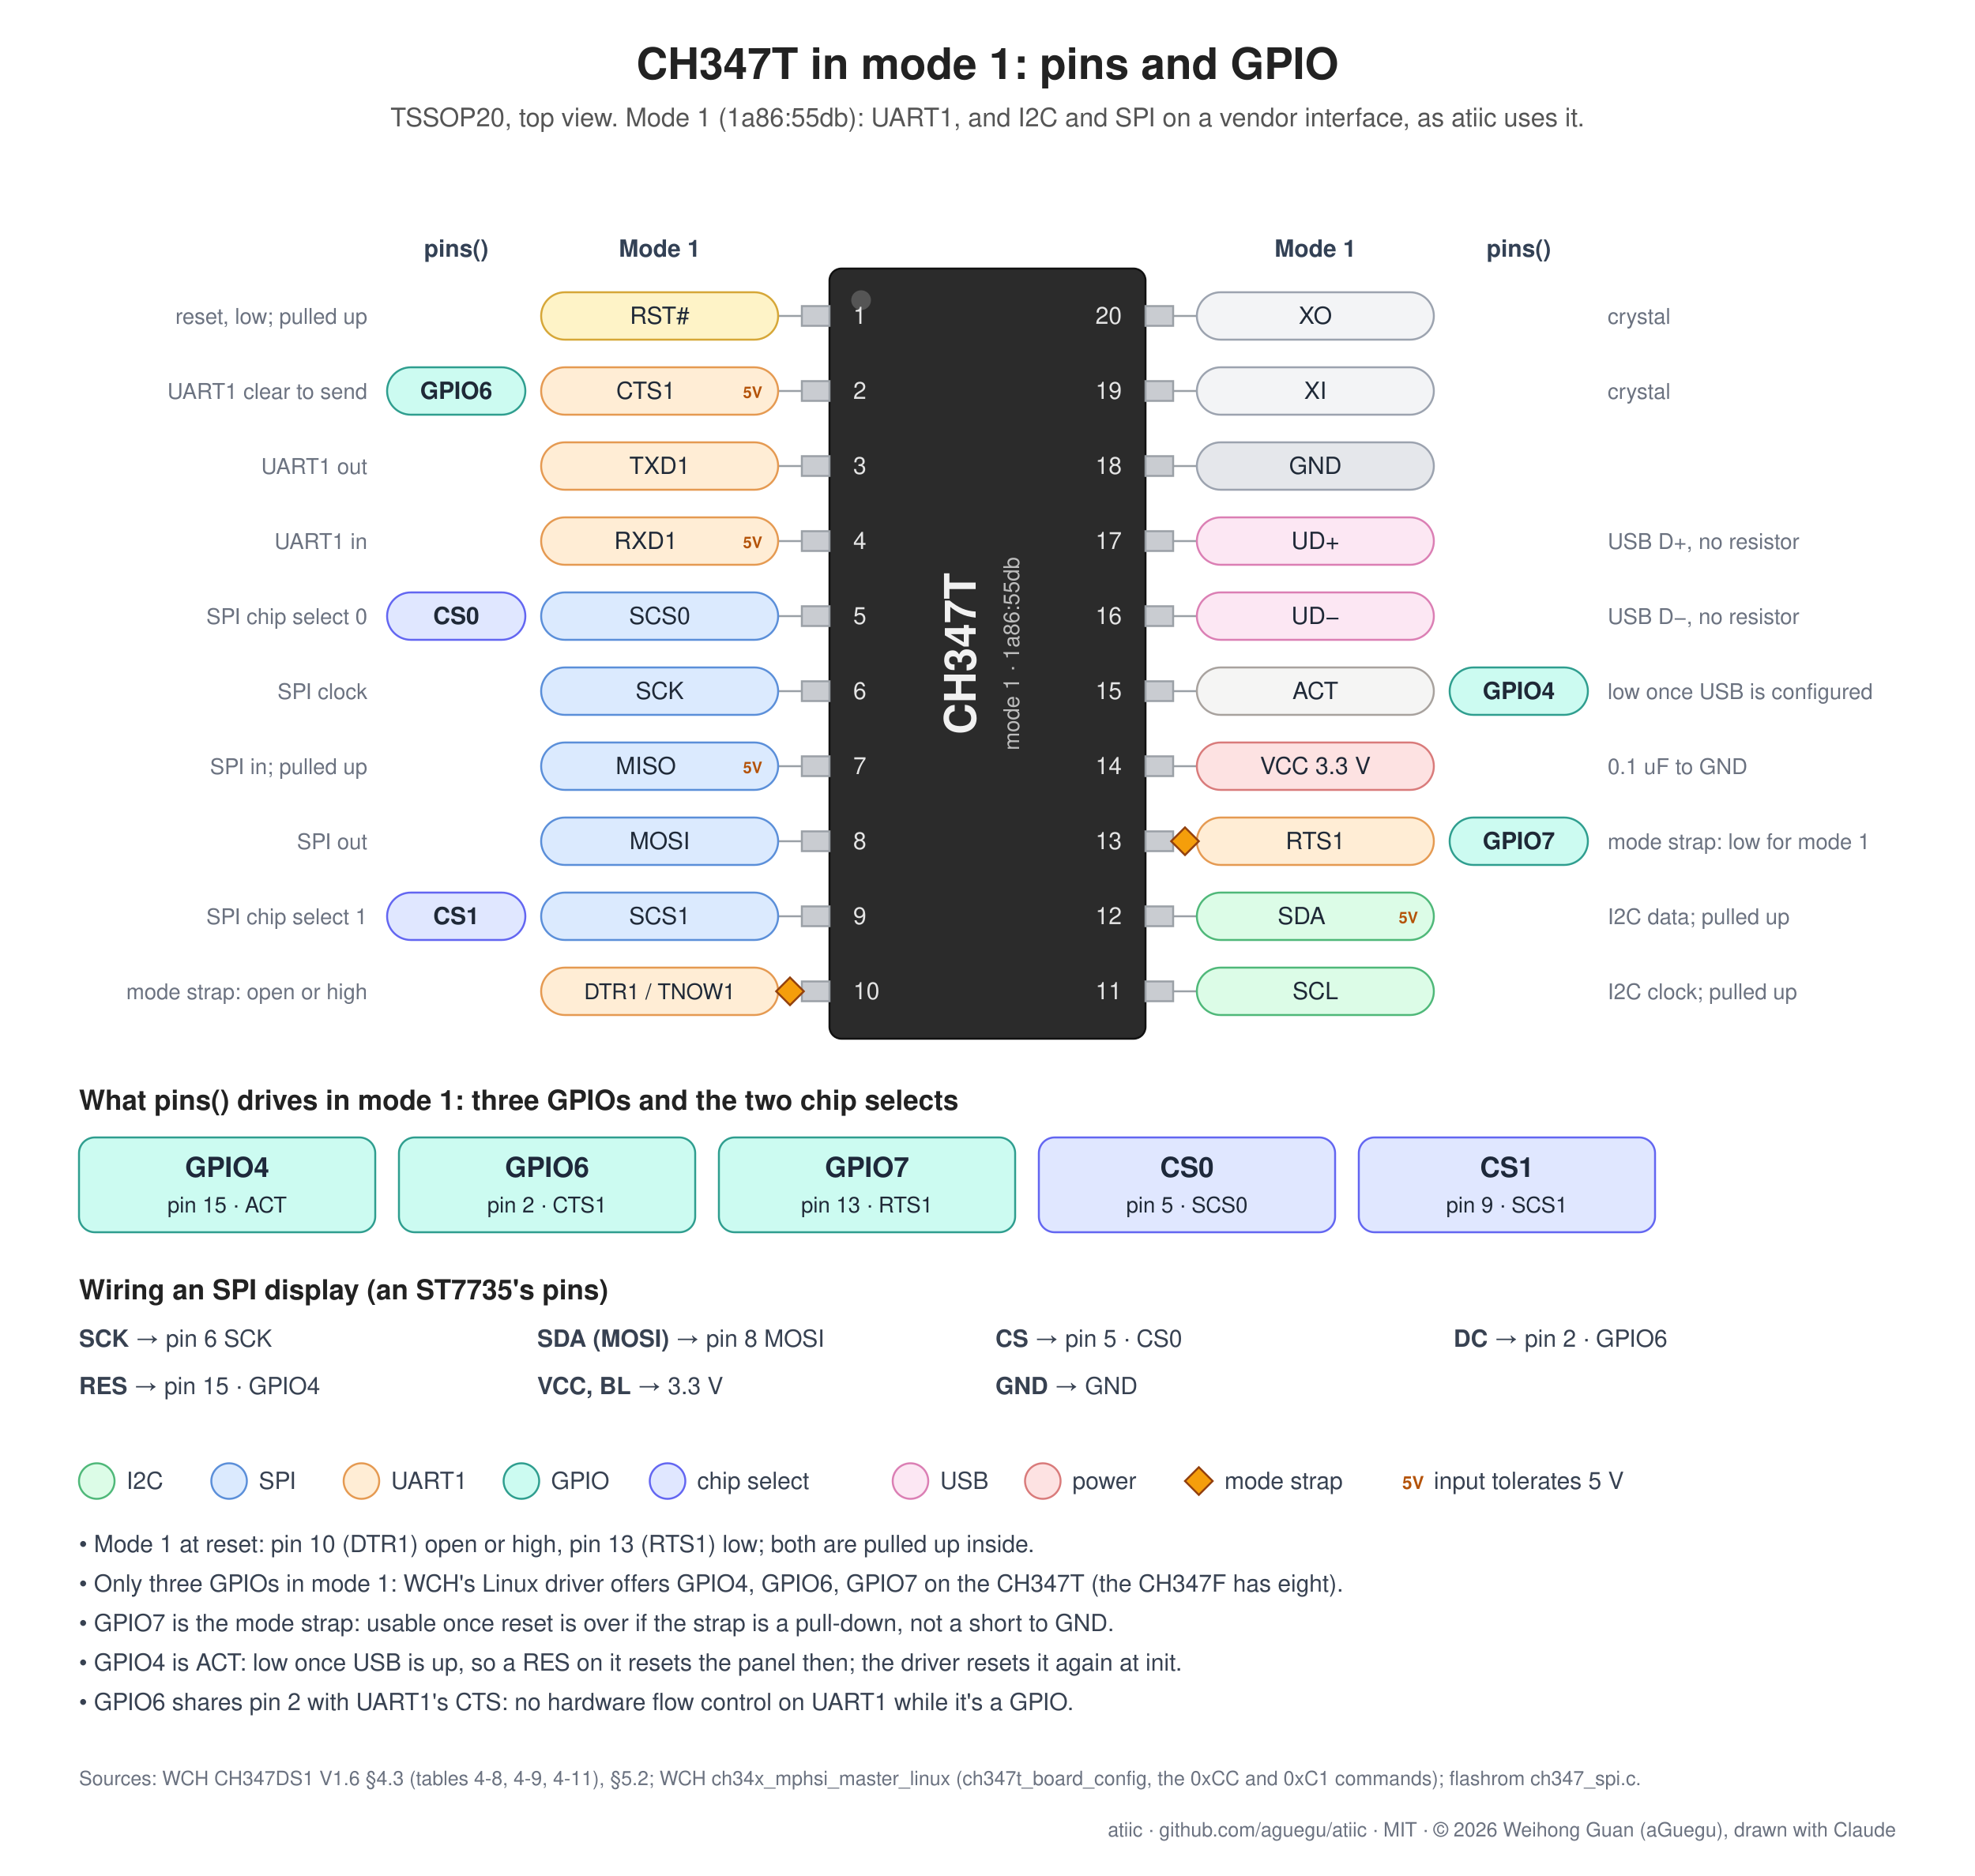
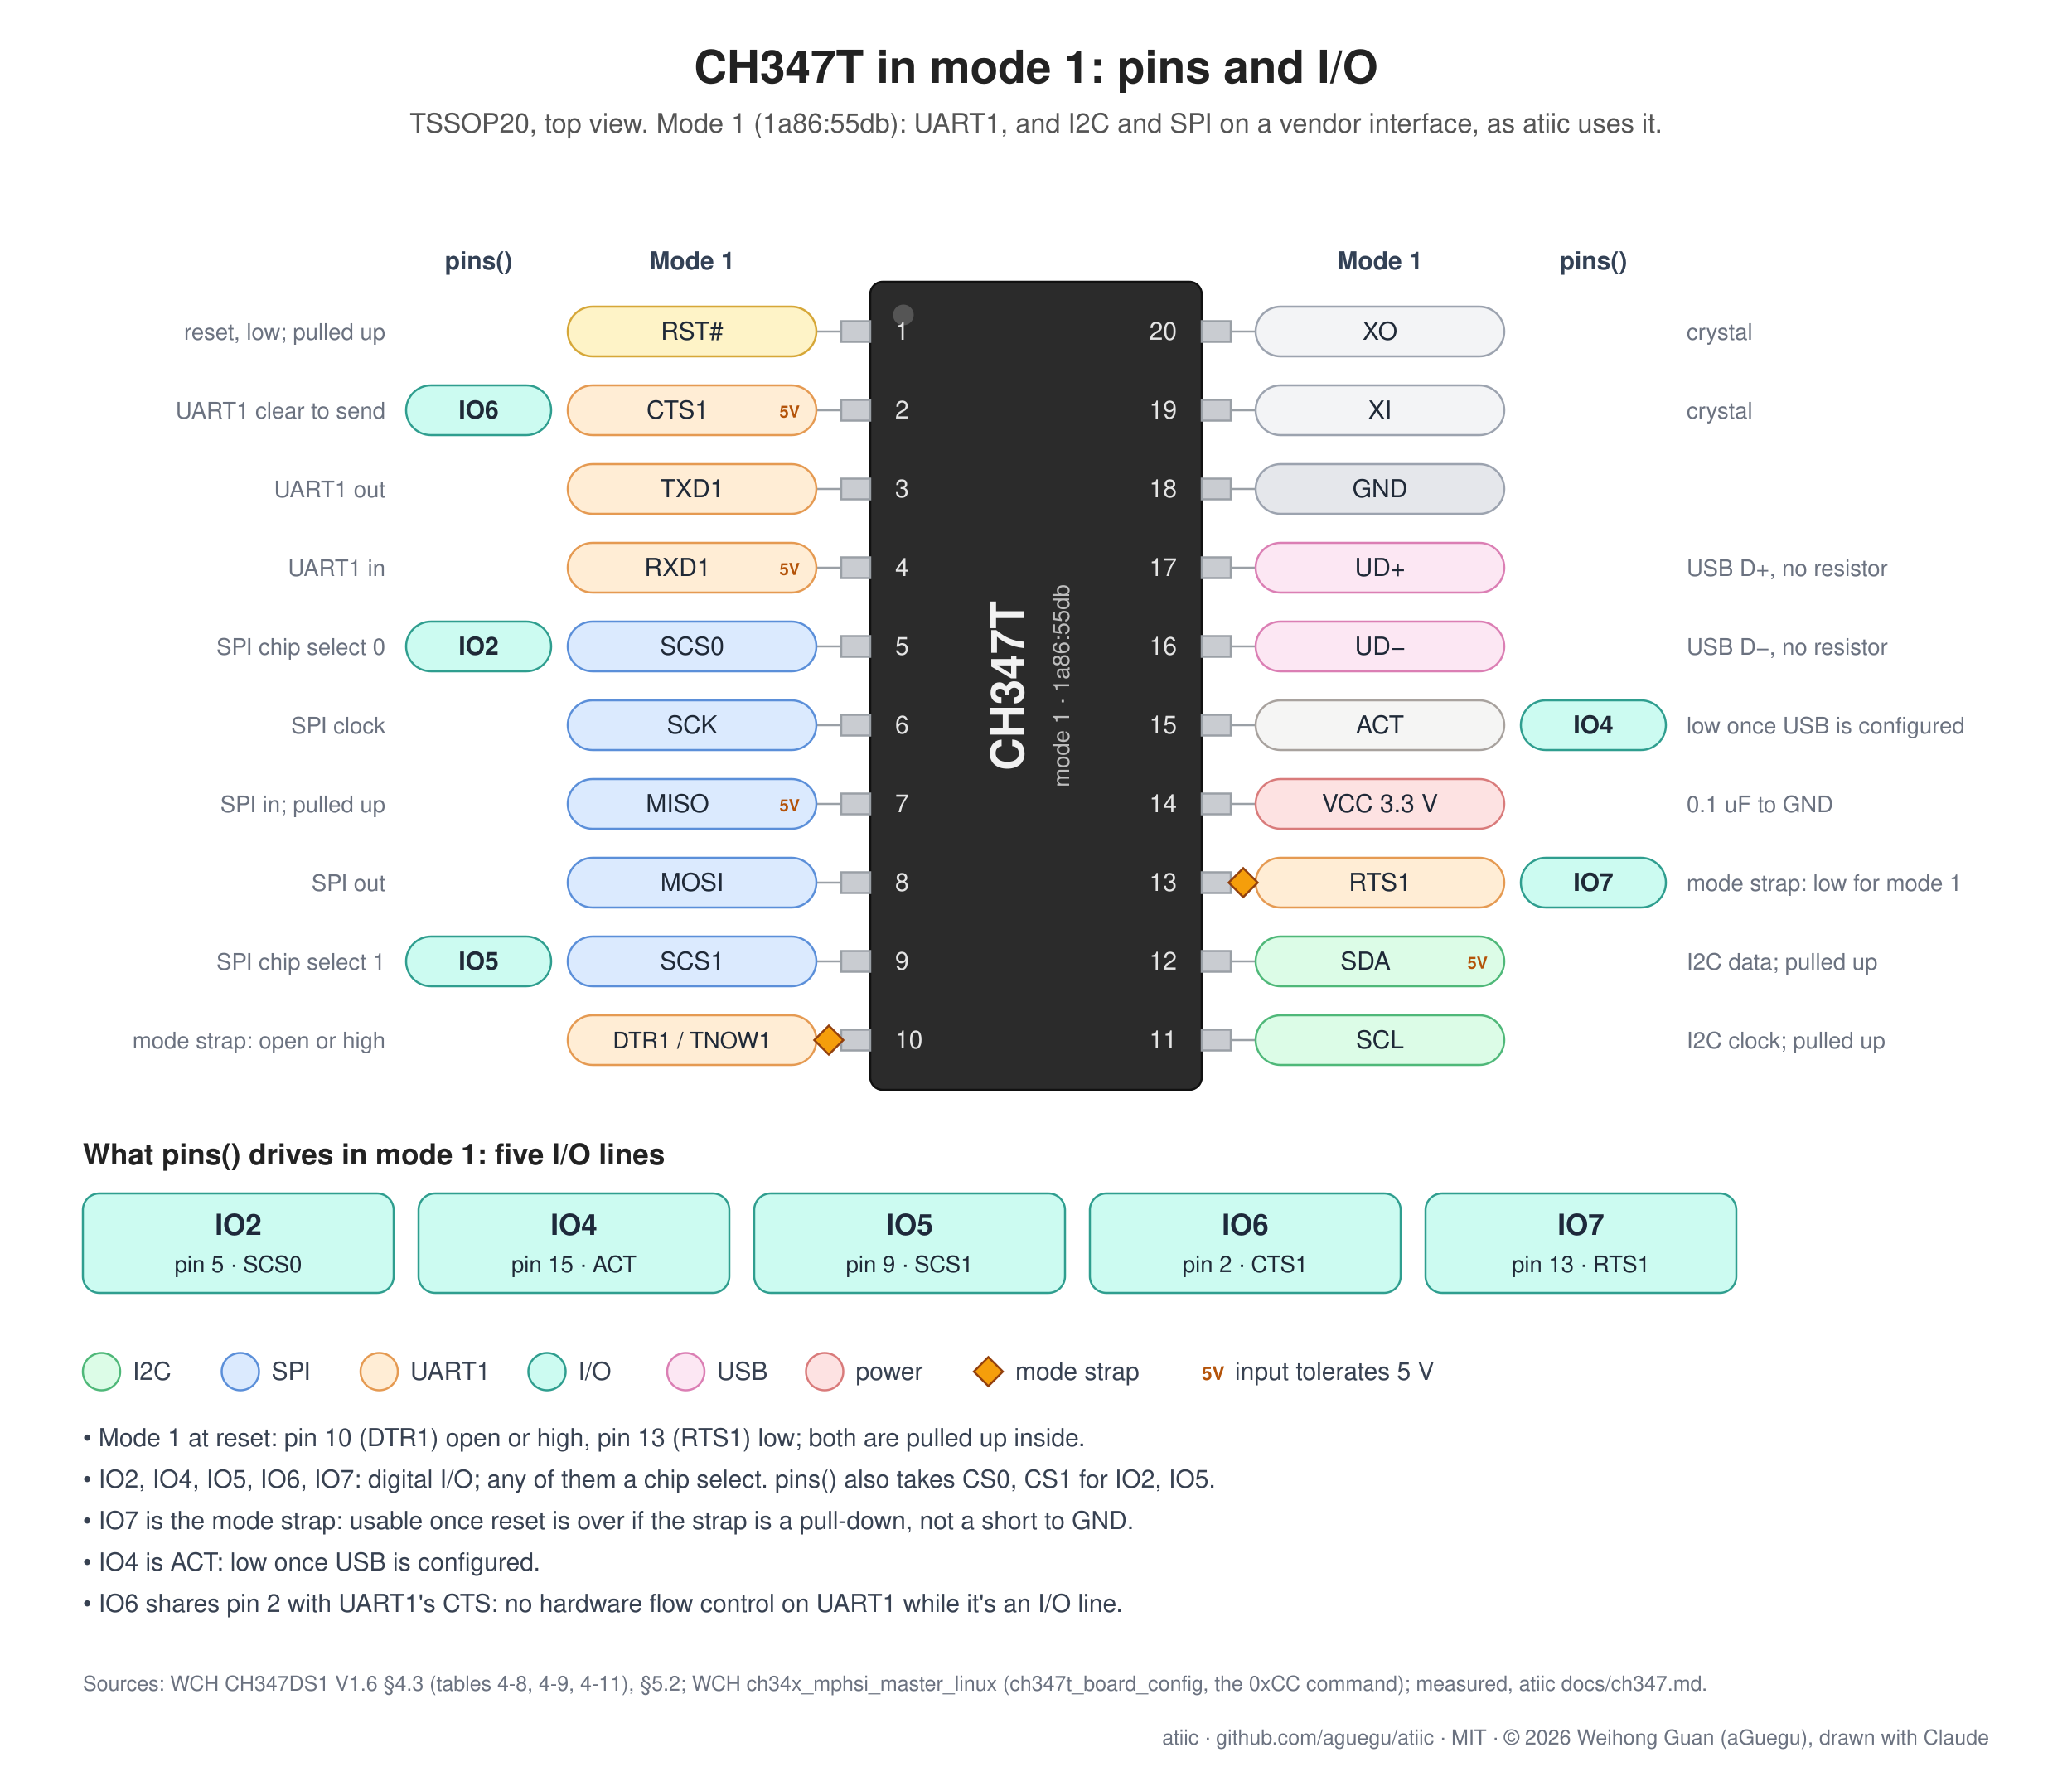
- <svg xmlns="http://www.w3.org/2000/svg" viewBox="0 0 1000 950" width="1000" height="950" font-family="Helvetica, Arial, sans-serif">
-   <rect width="1000" height="950" fill="#ffffff" />
-   <text x="500.0" y="40" text-anchor="middle" font-size="22" font-weight="bold" fill="#222">CH347T in mode 1: pins and GPIO</text>
+ <svg xmlns="http://www.w3.org/2000/svg" viewBox="0 0 1000 862" width="1000" height="862" font-family="Helvetica, Arial, sans-serif">
+   <rect width="1000" height="862" fill="#ffffff" />
+   <text x="500.0" y="40" text-anchor="middle" font-size="22" font-weight="bold" fill="#222">CH347T in mode 1: pins and I/O</text>
  <text x="500.0" y="64" text-anchor="middle" font-size="13" fill="#555">TSSOP20, top view. Mode 1 (1a86:55db): UART1, and I2C and SPI on a vendor interface, as atiic uses it.</text>
  <text x="334.0" y="130" text-anchor="middle" font-size="12" font-weight="bold" fill="#334155">Mode 1</text>
  <text x="231.0" y="130" text-anchor="middle" font-size="12" font-weight="bold" fill="#334155">pins()</text>
  <text x="666.0" y="130" text-anchor="middle" font-size="12" font-weight="bold" fill="#334155">Mode 1</text>
  <text x="769.0" y="130" text-anchor="middle" font-size="12" font-weight="bold" fill="#334155">pins()</text>
  <rect x="420" y="136" width="160" height="390" rx="6" fill="#2b2b2b" stroke="#111" />
  <circle cx="436" cy="152" r="5" fill="#555" />
  <text transform="translate(494.0 331.0) rotate(-90)" text-anchor="middle" font-size="22" font-weight="bold" fill="#f1f1f1">CH347T</text>
  <text transform="translate(516.0 331.0) rotate(-90)" text-anchor="middle" font-size="11" fill="#bdbdbd">mode 1 · 1a86:55db</text>
  <rect x="406" y="155" width="14" height="10" fill="#c9ccd1" stroke="#9aa0a6" />
  <text x="432" y="164" font-size="12" fill="#e5e5e5">1</text>
  <line x1="406" y1="160" x2="394" y2="160" stroke="#9aa0a6" />
  <rect x="274" y="148" width="120" height="24" rx="12" fill="#fef3c7" stroke="#d6a738" />
  <text x="334.0" y="164" text-anchor="middle" font-size="12" fill="#1f2937">RST#</text>
  <text x="186" y="164" text-anchor="end" font-size="11" fill="#6b7280">reset, low; pulled up</text>
  <rect x="406" y="193" width="14" height="10" fill="#c9ccd1" stroke="#9aa0a6" />
  <text x="432" y="202" font-size="12" fill="#e5e5e5">2</text>
  <line x1="406" y1="198" x2="394" y2="198" stroke="#9aa0a6" />
  <rect x="274" y="186" width="120" height="24" rx="12" fill="#ffedd5" stroke="#e59a52" />
  <text x="327.0" y="202" text-anchor="middle" font-size="12" fill="#1f2937">CTS1</text>
  <text x="386" y="201.5" text-anchor="end" font-size="8" font-weight="bold" fill="#b45309">5V</text>
  <rect x="196" y="186" width="70" height="24" rx="12" fill="#ccfbf1" stroke="#2f9e8f" />
-   <text x="231.0" y="202" text-anchor="middle" font-size="12" font-weight="bold" fill="#1f2937">GPIO6</text>
+   <text x="231.0" y="202" text-anchor="middle" font-size="12" font-weight="bold" fill="#1f2937">IO6</text>
  <text x="186" y="202" text-anchor="end" font-size="11" fill="#6b7280">UART1 clear to send</text>
  <rect x="406" y="231" width="14" height="10" fill="#c9ccd1" stroke="#9aa0a6" />
  <text x="432" y="240" font-size="12" fill="#e5e5e5">3</text>
  <line x1="406" y1="236" x2="394" y2="236" stroke="#9aa0a6" />
  <rect x="274" y="224" width="120" height="24" rx="12" fill="#ffedd5" stroke="#e59a52" />
  <text x="334.0" y="240" text-anchor="middle" font-size="12" fill="#1f2937">TXD1</text>
  <text x="186" y="240" text-anchor="end" font-size="11" fill="#6b7280">UART1 out</text>
  <rect x="406" y="269" width="14" height="10" fill="#c9ccd1" stroke="#9aa0a6" />
  <text x="432" y="278" font-size="12" fill="#e5e5e5">4</text>
  <line x1="406" y1="274" x2="394" y2="274" stroke="#9aa0a6" />
  <rect x="274" y="262" width="120" height="24" rx="12" fill="#ffedd5" stroke="#e59a52" />
  <text x="327.0" y="278" text-anchor="middle" font-size="12" fill="#1f2937">RXD1</text>
  <text x="386" y="277.5" text-anchor="end" font-size="8" font-weight="bold" fill="#b45309">5V</text>
  <text x="186" y="278" text-anchor="end" font-size="11" fill="#6b7280">UART1 in</text>
  <rect x="406" y="307" width="14" height="10" fill="#c9ccd1" stroke="#9aa0a6" />
  <text x="432" y="316" font-size="12" fill="#e5e5e5">5</text>
  <line x1="406" y1="312" x2="394" y2="312" stroke="#9aa0a6" />
  <rect x="274" y="300" width="120" height="24" rx="12" fill="#dbeafe" stroke="#5b8fd9" />
  <text x="334.0" y="316" text-anchor="middle" font-size="12" fill="#1f2937">SCS0</text>
-   <rect x="196" y="300" width="70" height="24" rx="12" fill="#e0e7ff" stroke="#6366f1" />
-   <text x="231.0" y="316" text-anchor="middle" font-size="12" font-weight="bold" fill="#1f2937">CS0</text>
+   <rect x="196" y="300" width="70" height="24" rx="12" fill="#ccfbf1" stroke="#2f9e8f" />
+   <text x="231.0" y="316" text-anchor="middle" font-size="12" font-weight="bold" fill="#1f2937">IO2</text>
  <text x="186" y="316" text-anchor="end" font-size="11" fill="#6b7280">SPI chip select 0</text>
  <rect x="406" y="345" width="14" height="10" fill="#c9ccd1" stroke="#9aa0a6" />
  <text x="432" y="354" font-size="12" fill="#e5e5e5">6</text>
  <line x1="406" y1="350" x2="394" y2="350" stroke="#9aa0a6" />
  <rect x="274" y="338" width="120" height="24" rx="12" fill="#dbeafe" stroke="#5b8fd9" />
  <text x="334.0" y="354" text-anchor="middle" font-size="12" fill="#1f2937">SCK</text>
  <text x="186" y="354" text-anchor="end" font-size="11" fill="#6b7280">SPI clock</text>
  <rect x="406" y="383" width="14" height="10" fill="#c9ccd1" stroke="#9aa0a6" />
  <text x="432" y="392" font-size="12" fill="#e5e5e5">7</text>
  <line x1="406" y1="388" x2="394" y2="388" stroke="#9aa0a6" />
  <rect x="274" y="376" width="120" height="24" rx="12" fill="#dbeafe" stroke="#5b8fd9" />
  <text x="327.0" y="392" text-anchor="middle" font-size="12" fill="#1f2937">MISO</text>
  <text x="386" y="391.5" text-anchor="end" font-size="8" font-weight="bold" fill="#b45309">5V</text>
  <text x="186" y="392" text-anchor="end" font-size="11" fill="#6b7280">SPI in; pulled up</text>
  <rect x="406" y="421" width="14" height="10" fill="#c9ccd1" stroke="#9aa0a6" />
  <text x="432" y="430" font-size="12" fill="#e5e5e5">8</text>
  <line x1="406" y1="426" x2="394" y2="426" stroke="#9aa0a6" />
  <rect x="274" y="414" width="120" height="24" rx="12" fill="#dbeafe" stroke="#5b8fd9" />
  <text x="334.0" y="430" text-anchor="middle" font-size="12" fill="#1f2937">MOSI</text>
  <text x="186" y="430" text-anchor="end" font-size="11" fill="#6b7280">SPI out</text>
  <rect x="406" y="459" width="14" height="10" fill="#c9ccd1" stroke="#9aa0a6" />
  <text x="432" y="468" font-size="12" fill="#e5e5e5">9</text>
  <line x1="406" y1="464" x2="394" y2="464" stroke="#9aa0a6" />
  <rect x="274" y="452" width="120" height="24" rx="12" fill="#dbeafe" stroke="#5b8fd9" />
  <text x="334.0" y="468" text-anchor="middle" font-size="12" fill="#1f2937">SCS1</text>
-   <rect x="196" y="452" width="70" height="24" rx="12" fill="#e0e7ff" stroke="#6366f1" />
-   <text x="231.0" y="468" text-anchor="middle" font-size="12" font-weight="bold" fill="#1f2937">CS1</text>
+   <rect x="196" y="452" width="70" height="24" rx="12" fill="#ccfbf1" stroke="#2f9e8f" />
+   <text x="231.0" y="468" text-anchor="middle" font-size="12" font-weight="bold" fill="#1f2937">IO5</text>
  <text x="186" y="468" text-anchor="end" font-size="11" fill="#6b7280">SPI chip select 1</text>
  <rect x="406" y="497" width="14" height="10" fill="#c9ccd1" stroke="#9aa0a6" />
  <text x="432" y="506" font-size="12" fill="#e5e5e5">10</text>
  <line x1="406" y1="502" x2="394" y2="502" stroke="#9aa0a6" />
  <rect x="274" y="490" width="120" height="24" rx="12" fill="#ffedd5" stroke="#e59a52" />
  <text x="334.0" y="506" text-anchor="middle" font-size="11" fill="#1f2937">DTR1 / TNOW1</text>
  <text x="186" y="506" text-anchor="end" font-size="11" fill="#6b7280">mode strap: open or high</text>
  <path d="M400 495 L407 502 L400 509 L393 502 Z" fill="#f59e0b" stroke="#92400e" />
  <rect x="580" y="497" width="14" height="10" fill="#c9ccd1" stroke="#9aa0a6" />
  <text x="568" y="506" text-anchor="end" font-size="12" fill="#e5e5e5">11</text>
  <line x1="594" y1="502" x2="606" y2="502" stroke="#9aa0a6" />
  <rect x="606" y="490" width="120" height="24" rx="12" fill="#dcfce7" stroke="#4fb879" />
  <text x="666.0" y="506" text-anchor="middle" font-size="12" fill="#1f2937">SCL</text>
  <text x="814" y="506" font-size="11" fill="#6b7280">I2C clock; pulled up</text>
  <rect x="580" y="459" width="14" height="10" fill="#c9ccd1" stroke="#9aa0a6" />
  <text x="568" y="468" text-anchor="end" font-size="12" fill="#e5e5e5">12</text>
  <line x1="594" y1="464" x2="606" y2="464" stroke="#9aa0a6" />
  <rect x="606" y="452" width="120" height="24" rx="12" fill="#dcfce7" stroke="#4fb879" />
  <text x="659.0" y="468" text-anchor="middle" font-size="12" fill="#1f2937">SDA</text>
  <text x="718" y="467.5" text-anchor="end" font-size="8" font-weight="bold" fill="#b45309">5V</text>
  <text x="814" y="468" font-size="11" fill="#6b7280">I2C data; pulled up</text>
  <rect x="580" y="421" width="14" height="10" fill="#c9ccd1" stroke="#9aa0a6" />
  <text x="568" y="430" text-anchor="end" font-size="12" fill="#e5e5e5">13</text>
  <line x1="594" y1="426" x2="606" y2="426" stroke="#9aa0a6" />
  <rect x="606" y="414" width="120" height="24" rx="12" fill="#ffedd5" stroke="#e59a52" />
  <text x="666.0" y="430" text-anchor="middle" font-size="12" fill="#1f2937">RTS1</text>
  <rect x="734" y="414" width="70" height="24" rx="12" fill="#ccfbf1" stroke="#2f9e8f" />
-   <text x="769.0" y="430" text-anchor="middle" font-size="12" font-weight="bold" fill="#1f2937">GPIO7</text>
+   <text x="769.0" y="430" text-anchor="middle" font-size="12" font-weight="bold" fill="#1f2937">IO7</text>
  <text x="814" y="430" font-size="11" fill="#6b7280">mode strap: low for mode 1</text>
  <path d="M600 419 L607 426 L600 433 L593 426 Z" fill="#f59e0b" stroke="#92400e" />
  <rect x="580" y="383" width="14" height="10" fill="#c9ccd1" stroke="#9aa0a6" />
  <text x="568" y="392" text-anchor="end" font-size="12" fill="#e5e5e5">14</text>
  <line x1="594" y1="388" x2="606" y2="388" stroke="#9aa0a6" />
  <rect x="606" y="376" width="120" height="24" rx="12" fill="#fde2e2" stroke="#d97b7b" />
  <text x="666.0" y="392" text-anchor="middle" font-size="12" fill="#1f2937">VCC 3.3 V</text>
  <text x="814" y="392" font-size="11" fill="#6b7280">0.1 uF to GND</text>
  <rect x="580" y="345" width="14" height="10" fill="#c9ccd1" stroke="#9aa0a6" />
  <text x="568" y="354" text-anchor="end" font-size="12" fill="#e5e5e5">15</text>
  <line x1="594" y1="350" x2="606" y2="350" stroke="#9aa0a6" />
  <rect x="606" y="338" width="120" height="24" rx="12" fill="#f5f5f4" stroke="#a8a29e" />
  <text x="666.0" y="354" text-anchor="middle" font-size="12" fill="#1f2937">ACT</text>
  <rect x="734" y="338" width="70" height="24" rx="12" fill="#ccfbf1" stroke="#2f9e8f" />
-   <text x="769.0" y="354" text-anchor="middle" font-size="12" font-weight="bold" fill="#1f2937">GPIO4</text>
+   <text x="769.0" y="354" text-anchor="middle" font-size="12" font-weight="bold" fill="#1f2937">IO4</text>
  <text x="814" y="354" font-size="11" fill="#6b7280">low once USB is configured</text>
  <rect x="580" y="307" width="14" height="10" fill="#c9ccd1" stroke="#9aa0a6" />
  <text x="568" y="316" text-anchor="end" font-size="12" fill="#e5e5e5">16</text>
  <line x1="594" y1="312" x2="606" y2="312" stroke="#9aa0a6" />
  <rect x="606" y="300" width="120" height="24" rx="12" fill="#fce7f3" stroke="#db7fb4" />
  <text x="666.0" y="316" text-anchor="middle" font-size="12" fill="#1f2937">UD−</text>
  <text x="814" y="316" font-size="11" fill="#6b7280">USB D−, no resistor</text>
  <rect x="580" y="269" width="14" height="10" fill="#c9ccd1" stroke="#9aa0a6" />
  <text x="568" y="278" text-anchor="end" font-size="12" fill="#e5e5e5">17</text>
  <line x1="594" y1="274" x2="606" y2="274" stroke="#9aa0a6" />
  <rect x="606" y="262" width="120" height="24" rx="12" fill="#fce7f3" stroke="#db7fb4" />
  <text x="666.0" y="278" text-anchor="middle" font-size="12" fill="#1f2937">UD+</text>
  <text x="814" y="278" font-size="11" fill="#6b7280">USB D+, no resistor</text>
  <rect x="580" y="231" width="14" height="10" fill="#c9ccd1" stroke="#9aa0a6" />
  <text x="568" y="240" text-anchor="end" font-size="12" fill="#e5e5e5">18</text>
  <line x1="594" y1="236" x2="606" y2="236" stroke="#9aa0a6" />
  <rect x="606" y="224" width="120" height="24" rx="12" fill="#e5e7eb" stroke="#9ca3af" />
  <text x="666.0" y="240" text-anchor="middle" font-size="12" fill="#1f2937">GND</text>
  <rect x="580" y="193" width="14" height="10" fill="#c9ccd1" stroke="#9aa0a6" />
  <text x="568" y="202" text-anchor="end" font-size="12" fill="#e5e5e5">19</text>
  <line x1="594" y1="198" x2="606" y2="198" stroke="#9aa0a6" />
  <rect x="606" y="186" width="120" height="24" rx="12" fill="#f3f4f6" stroke="#9ca3af" />
  <text x="666.0" y="202" text-anchor="middle" font-size="12" fill="#1f2937">XI</text>
  <text x="814" y="202" font-size="11" fill="#6b7280">crystal</text>
  <rect x="580" y="155" width="14" height="10" fill="#c9ccd1" stroke="#9aa0a6" />
  <text x="568" y="164" text-anchor="end" font-size="12" fill="#e5e5e5">20</text>
  <line x1="594" y1="160" x2="606" y2="160" stroke="#9aa0a6" />
  <rect x="606" y="148" width="120" height="24" rx="12" fill="#f3f4f6" stroke="#9ca3af" />
  <text x="666.0" y="164" text-anchor="middle" font-size="12" fill="#1f2937">XO</text>
  <text x="814" y="164" font-size="11" fill="#6b7280">crystal</text>
-   <text x="40" y="562" font-size="14" font-weight="bold" fill="#222">What pins() drives in mode 1: three GPIOs and the two chip selects</text>
+   <text x="40" y="562" font-size="14" font-weight="bold" fill="#222">What pins() drives in mode 1: five I/O lines</text>
  <rect x="40" y="576" width="150" height="48" rx="8" fill="#ccfbf1" stroke="#2f9e8f" />
-   <text x="115.0" y="596" text-anchor="middle" font-size="14" font-weight="bold" fill="#1e293b">GPIO4</text>
-   <text x="115.0" y="614" text-anchor="middle" font-size="11" fill="#1f2937">pin 15 · ACT</text>
+   <text x="115.0" y="596" text-anchor="middle" font-size="14" font-weight="bold" fill="#1e293b">IO2</text>
+   <text x="115.0" y="614" text-anchor="middle" font-size="11" fill="#1f2937">pin 5 · SCS0</text>
  <rect x="202" y="576" width="150" height="48" rx="8" fill="#ccfbf1" stroke="#2f9e8f" />
-   <text x="277.0" y="596" text-anchor="middle" font-size="14" font-weight="bold" fill="#1e293b">GPIO6</text>
-   <text x="277.0" y="614" text-anchor="middle" font-size="11" fill="#1f2937">pin 2 · CTS1</text>
+   <text x="277.0" y="596" text-anchor="middle" font-size="14" font-weight="bold" fill="#1e293b">IO4</text>
+   <text x="277.0" y="614" text-anchor="middle" font-size="11" fill="#1f2937">pin 15 · ACT</text>
  <rect x="364" y="576" width="150" height="48" rx="8" fill="#ccfbf1" stroke="#2f9e8f" />
-   <text x="439.0" y="596" text-anchor="middle" font-size="14" font-weight="bold" fill="#1e293b">GPIO7</text>
-   <text x="439.0" y="614" text-anchor="middle" font-size="11" fill="#1f2937">pin 13 · RTS1</text>
-   <rect x="526" y="576" width="150" height="48" rx="8" fill="#e0e7ff" stroke="#6366f1" />
-   <text x="601.0" y="596" text-anchor="middle" font-size="14" font-weight="bold" fill="#1e293b">CS0</text>
-   <text x="601.0" y="614" text-anchor="middle" font-size="11" fill="#1f2937">pin 5 · SCS0</text>
-   <rect x="688" y="576" width="150" height="48" rx="8" fill="#e0e7ff" stroke="#6366f1" />
-   <text x="763.0" y="596" text-anchor="middle" font-size="14" font-weight="bold" fill="#1e293b">CS1</text>
-   <text x="763.0" y="614" text-anchor="middle" font-size="11" fill="#1f2937">pin 9 · SCS1</text>
-   <text x="40" y="658" font-size="14" font-weight="bold" fill="#222">Wiring an SPI display (an ST7735's pins)</text>
-   <text x="40" y="682" font-size="12" fill="#374151">
-     <tspan font-weight="bold">SCK</tspan> → pin 6 SCK</text>
-   <text x="272" y="682" font-size="12" fill="#374151">
-     <tspan font-weight="bold">SDA (MOSI)</tspan> → pin 8 MOSI</text>
-   <text x="504" y="682" font-size="12" fill="#374151">
-     <tspan font-weight="bold">CS</tspan> → pin 5 · CS0</text>
-   <text x="736" y="682" font-size="12" fill="#374151">
-     <tspan font-weight="bold">DC</tspan> → pin 2 · GPIO6</text>
-   <text x="40" y="706" font-size="12" fill="#374151">
-     <tspan font-weight="bold">RES</tspan> → pin 15 · GPIO4</text>
-   <text x="272" y="706" font-size="12" fill="#374151">
-     <tspan font-weight="bold">VCC, BL</tspan> → 3.3 V</text>
-   <text x="504" y="706" font-size="12" fill="#374151">
-     <tspan font-weight="bold">GND</tspan> → GND</text>
-   <rect x="40" y="741" width="18" height="18" rx="9" fill="#dcfce7" stroke="#4fb879" />
-   <text x="64" y="754" font-size="12" fill="#374151">I2C</text>
-   <rect x="107" y="741" width="18" height="18" rx="9" fill="#dbeafe" stroke="#5b8fd9" />
-   <text x="131" y="754" font-size="12" fill="#374151">SPI</text>
-   <rect x="174" y="741" width="18" height="18" rx="9" fill="#ffedd5" stroke="#e59a52" />
-   <text x="198" y="754" font-size="12" fill="#374151">UART1</text>
-   <rect x="255" y="741" width="18" height="18" rx="9" fill="#ccfbf1" stroke="#2f9e8f" />
-   <text x="279" y="754" font-size="12" fill="#374151">GPIO</text>
-   <rect x="329" y="741" width="18" height="18" rx="9" fill="#e0e7ff" stroke="#6366f1" />
-   <text x="353" y="754" font-size="12" fill="#374151">chip select</text>
-   <rect x="452" y="741" width="18" height="18" rx="9" fill="#fce7f3" stroke="#db7fb4" />
-   <text x="476" y="754" font-size="12" fill="#374151">USB</text>
-   <rect x="519" y="741" width="18" height="18" rx="9" fill="#fde2e2" stroke="#d97b7b" />
-   <text x="543" y="754" font-size="12" fill="#374151">power</text>
-   <path d="M607 743 L614 750 L607 757 L600 750 Z" fill="#f59e0b" stroke="#92400e" />
-   <text x="620" y="754" font-size="12" fill="#374151">mode strap</text>
-   <text x="710" y="754" font-size="9" font-weight="bold" fill="#b45309">5V</text>
-   <text x="726" y="754" font-size="12" fill="#374151">input tolerates 5 V</text>
-   <text x="40" y="786" font-size="12" fill="#374151">• Mode 1 at reset: pin 10 (DTR1) open or high, pin 13 (RTS1) low; both are pulled up inside.</text>
-   <text x="40" y="806" font-size="12" fill="#374151">• Only three GPIOs in mode 1: WCH's Linux driver offers GPIO4, GPIO6, GPIO7 on the CH347T (the CH347F has eight).</text>
-   <text x="40" y="826" font-size="12" fill="#374151">• GPIO7 is the mode strap: usable once reset is over if the strap is a pull-down, not a short to GND.</text>
-   <text x="40" y="846" font-size="12" fill="#374151">• GPIO4 is ACT: low once USB is up, so a RES on it resets the panel then; the driver resets it again at init.</text>
-   <text x="40" y="866" font-size="12" fill="#374151">• GPIO6 shares pin 2 with UART1's CTS: no hardware flow control on UART1 while it's a GPIO.</text>
-   <text x="40" y="904" font-size="10" fill="#6b7280">Sources: WCH CH347DS1 V1.6 §4.3 (tables 4-8, 4-9, 4-11), §5.2; WCH ch34x_mphsi_master_linux (ch347t_board_config, the 0xCC and 0xC1 commands); flashrom ch347_spi.c.</text>
-   <text x="960" y="930" text-anchor="end" font-size="10" fill="#6b7280">atiic · github.com/aguegu/atiic · MIT · © 2026 Weihong Guan (aGuegu), drawn with Claude</text>
+   <text x="439.0" y="596" text-anchor="middle" font-size="14" font-weight="bold" fill="#1e293b">IO5</text>
+   <text x="439.0" y="614" text-anchor="middle" font-size="11" fill="#1f2937">pin 9 · SCS1</text>
+   <rect x="526" y="576" width="150" height="48" rx="8" fill="#ccfbf1" stroke="#2f9e8f" />
+   <text x="601.0" y="596" text-anchor="middle" font-size="14" font-weight="bold" fill="#1e293b">IO6</text>
+   <text x="601.0" y="614" text-anchor="middle" font-size="11" fill="#1f2937">pin 2 · CTS1</text>
+   <rect x="688" y="576" width="150" height="48" rx="8" fill="#ccfbf1" stroke="#2f9e8f" />
+   <text x="763.0" y="596" text-anchor="middle" font-size="14" font-weight="bold" fill="#1e293b">IO7</text>
+   <text x="763.0" y="614" text-anchor="middle" font-size="11" fill="#1f2937">pin 13 · RTS1</text>
+   <rect x="40" y="653" width="18" height="18" rx="9" fill="#dcfce7" stroke="#4fb879" />
+   <text x="64" y="666" font-size="12" fill="#374151">I2C</text>
+   <rect x="107" y="653" width="18" height="18" rx="9" fill="#dbeafe" stroke="#5b8fd9" />
+   <text x="131" y="666" font-size="12" fill="#374151">SPI</text>
+   <rect x="174" y="653" width="18" height="18" rx="9" fill="#ffedd5" stroke="#e59a52" />
+   <text x="198" y="666" font-size="12" fill="#374151">UART1</text>
+   <rect x="255" y="653" width="18" height="18" rx="9" fill="#ccfbf1" stroke="#2f9e8f" />
+   <text x="279" y="666" font-size="12" fill="#374151">I/O</text>
+   <rect x="322" y="653" width="18" height="18" rx="9" fill="#fce7f3" stroke="#db7fb4" />
+   <text x="346" y="666" font-size="12" fill="#374151">USB</text>
+   <rect x="389" y="653" width="18" height="18" rx="9" fill="#fde2e2" stroke="#d97b7b" />
+   <text x="413" y="666" font-size="12" fill="#374151">power</text>
+   <path d="M477 655 L484 662 L477 669 L470 662 Z" fill="#f59e0b" stroke="#92400e" />
+   <text x="490" y="666" font-size="12" fill="#374151">mode strap</text>
+   <text x="580" y="666" font-size="9" font-weight="bold" fill="#b45309">5V</text>
+   <text x="596" y="666" font-size="12" fill="#374151">input tolerates 5 V</text>
+   <text x="40" y="698" font-size="12" fill="#374151">• Mode 1 at reset: pin 10 (DTR1) open or high, pin 13 (RTS1) low; both are pulled up inside.</text>
+   <text x="40" y="718" font-size="12" fill="#374151">• IO2, IO4, IO5, IO6, IO7: digital I/O; any of them a chip select. pins() also takes CS0, CS1 for IO2, IO5.</text>
+   <text x="40" y="738" font-size="12" fill="#374151">• IO7 is the mode strap: usable once reset is over if the strap is a pull-down, not a short to GND.</text>
+   <text x="40" y="758" font-size="12" fill="#374151">• IO4 is ACT: low once USB is configured.</text>
+   <text x="40" y="778" font-size="12" fill="#374151">• IO6 shares pin 2 with UART1's CTS: no hardware flow control on UART1 while it's an I/O line.</text>
+   <text x="40" y="816" font-size="10" fill="#6b7280">Sources: WCH CH347DS1 V1.6 §4.3 (tables 4-8, 4-9, 4-11), §5.2; WCH ch34x_mphsi_master_linux (ch347t_board_config, the 0xCC command); measured, atiic docs/ch347.md.</text>
+   <text x="960" y="842" text-anchor="end" font-size="10" fill="#6b7280">atiic · github.com/aguegu/atiic · MIT · © 2026 Weihong Guan (aGuegu), drawn with Claude</text>
</svg>
